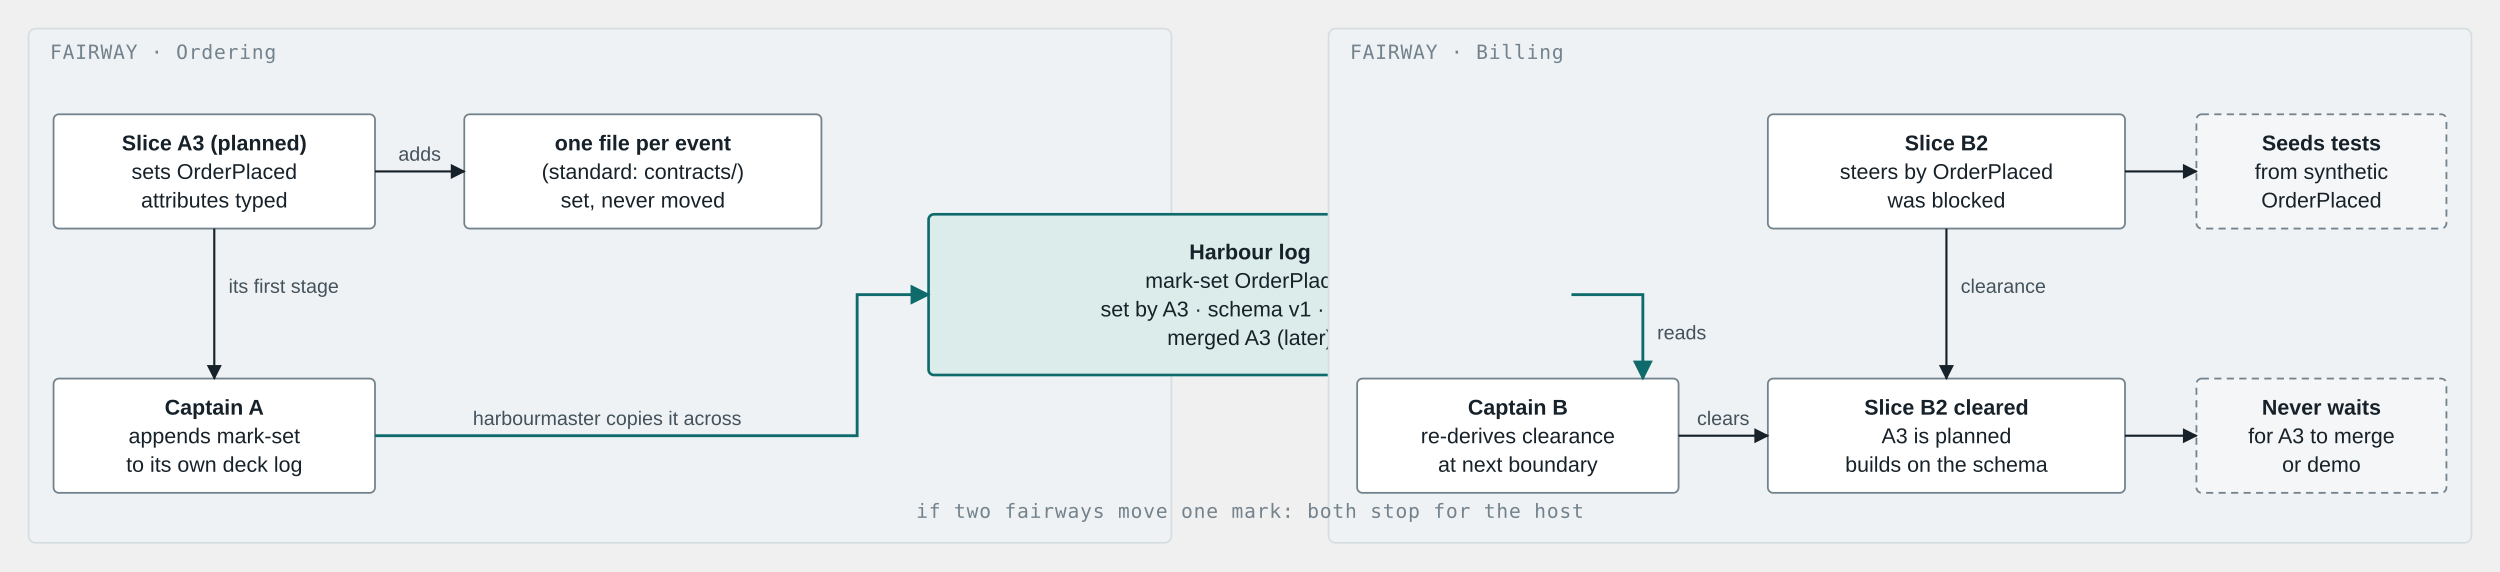
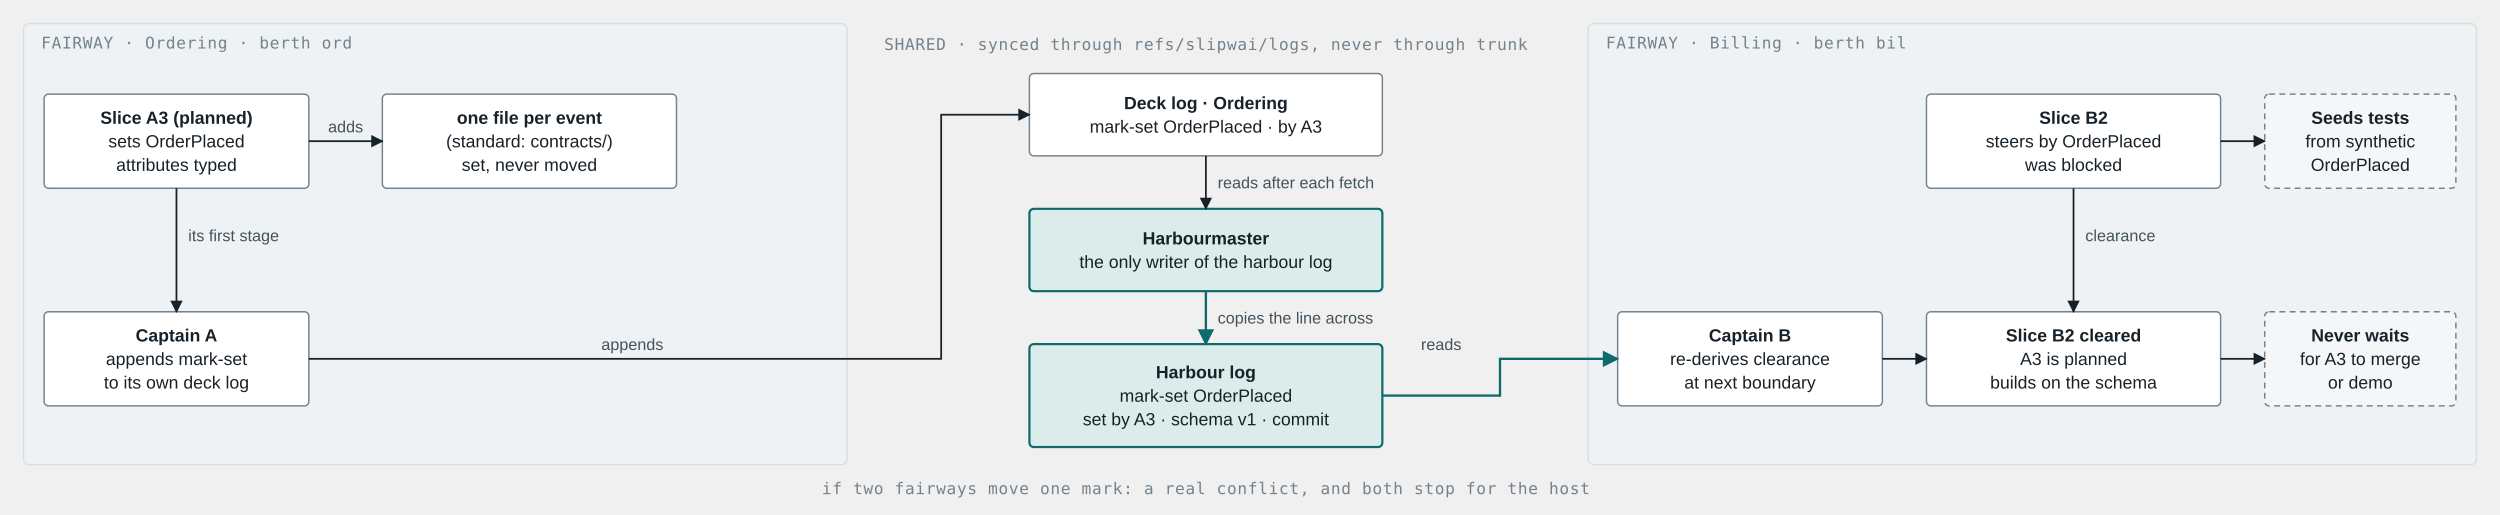
- <svg xmlns="http://www.w3.org/2000/svg" viewBox="0 0 1400 320" role="img" aria-label="How a mark set in one fairway clears a slice in another through the harbour log, without waiting for a merge">
+ <svg xmlns="http://www.w3.org/2000/svg" viewBox="0 0 1700 350" role="img" aria-label="How a mark set in one fairway clears a slice in another: the captain writes its deck log, the harbourmaster copies the line to the harbour log, the other captain reads it there">
  <defs>
    <marker id="ah" viewBox="0 0 10 10" refX="9" refY="5" markerWidth="7" markerHeight="7" orient="auto-start-reverse">
      <path d="M0,0 L10,5 L0,10 z" fill="currentColor" />
    </marker>
    <marker id="ah-hl" viewBox="0 0 10 10" refX="9" refY="5" markerWidth="7" markerHeight="7" orient="auto-start-reverse">
      <path d="M0,0 L10,5 L0,10 z" class="ahhl" />
    </marker>
  </defs>
  <style>
svg{color:#172129;font-family:"IBM Plex Sans",system-ui,-apple-system,"Segoe UI",Arial,sans-serif}
.box{fill:#fff;stroke:#73828c;stroke-width:1}.box.hl{fill:#dcecea;stroke:#0f6b6b;stroke-width:1.5}.box.dash{stroke-dasharray:4 3;fill:#f4f6f7}
.band{fill:#eef2f4;stroke:#d7dee2}.bandt{fill:#73828c;font-family:"IBM Plex Mono",ui-monospace,Menlo,monospace;letter-spacing:.04em}
.bar{fill:#f1e9d2;stroke:#8a6d24}.trunk{fill:#dcecea;stroke:#0f6b6b;stroke-width:1.2}
text{fill:#172129}.lbl{fill:#44525c}.arr{stroke:#172129;stroke-width:1.2;fill:none}.arr.hl{stroke:#0f6b6b;stroke-width:1.6}.arr.dash{stroke-dasharray:4 3}
#ah path{fill:#172129}.ahhl{fill:#0f6b6b}
</style>
-   <rect class="band" x="16" y="16" width="640" height="288" rx="4" />
-   <text class="bandt" x="28" y="33" font-size="11">FAIRWAY · Ordering</text>
+   <rect class="band" x="16" y="16" width="560" height="300" rx="4" />
+   <text class="bandt" x="28" y="33" font-size="11">FAIRWAY · Ordering · berth ord</text>
  <rect class="box " x="30" y="64" width="180" height="64" rx="3" />
  <text x="120.0" y="84.2" text-anchor="middle" font-size="12" font-weight="600">Slice A3 (planned)</text>
  <text x="120.0" y="100.2" text-anchor="middle" font-size="12">sets OrderPlaced</text>
  <text x="120.0" y="116.2" text-anchor="middle" font-size="12">attributes typed</text>
+   <rect class="box " x="260" y="64" width="200" height="64" rx="3" />
+   <text x="360.0" y="84.2" text-anchor="middle" font-size="12" font-weight="600">one file per event</text>
+   <text x="360.0" y="100.2" text-anchor="middle" font-size="12">(standard: contracts/)</text>
+   <text x="360.0" y="116.2" text-anchor="middle" font-size="12">set, never moved</text>
+   <path class="arr " d="M 210,96 L 260,96" marker-end="url(#ah)" />
+   <text class="lbl" x="235.0" y="90.0" text-anchor="middle" font-size="11">adds</text>
  <rect class="box " x="30" y="212" width="180" height="64" rx="3" />
  <text x="120.0" y="232.2" text-anchor="middle" font-size="12" font-weight="600">Captain A</text>
  <text x="120.0" y="248.2" text-anchor="middle" font-size="12">appends mark-set</text>
  <text x="120.0" y="264.2" text-anchor="middle" font-size="12">to its own deck log</text>
  <path class="arr " d="M 120,128 L 120,212" marker-end="url(#ah)" />
  <text class="lbl" x="128" y="164.0" text-anchor="start" font-size="11">its first stage</text>
-   <rect class="box " x="260" y="64" width="200" height="64" rx="3" />
-   <text x="360.0" y="84.2" text-anchor="middle" font-size="12" font-weight="600">one file per event</text>
-   <text x="360.0" y="100.2" text-anchor="middle" font-size="12">(standard: contracts/)</text>
-   <text x="360.0" y="116.2" text-anchor="middle" font-size="12">set, never moved</text>
-   <path class="arr " d="M 210,96 L 260,96" marker-end="url(#ah)" />
-   <text class="lbl" x="235.0" y="90.0" text-anchor="middle" font-size="11">adds</text>
-   <rect class="box hl" x="520" y="120" width="360" height="90" rx="3" />
-   <text x="700.0" y="145.2" text-anchor="middle" font-size="12" font-weight="600">Harbour log</text>
-   <text x="700.0" y="161.2" text-anchor="middle" font-size="12">mark-set OrderPlaced</text>
-   <text x="700.0" y="177.2" text-anchor="middle" font-size="12">set by A3 · schema v1 · commit</text>
-   <text x="700.0" y="193.2" text-anchor="middle" font-size="12">merged A3 (later)</text>
-   <path class="arr hl " d="M 210,244 L 480,244 L 480,165 L 520,165" marker-end="url(#ah-hl)" />
-   <text class="lbl" x="340" y="238" text-anchor="middle" font-size="11">harbourmaster copies it across</text>
-   <rect class="band" x="744" y="16" width="640" height="288" rx="4" />
-   <text class="bandt" x="756" y="33" font-size="11">FAIRWAY · Billing</text>
-   <rect class="box " x="760" y="212" width="180" height="64" rx="3" />
-   <text x="850.0" y="232.2" text-anchor="middle" font-size="12" font-weight="600">Captain B</text>
-   <text x="850.0" y="248.2" text-anchor="middle" font-size="12">re-derives clearance</text>
-   <text x="850.0" y="264.2" text-anchor="middle" font-size="12">at next boundary</text>
-   <path class="arr hl " d="M 880,165 L 920,165 L 920,212" marker-end="url(#ah-hl)" />
-   <text class="lbl" x="928" y="190" text-anchor="start" font-size="11">reads</text>
-   <rect class="box " x="990" y="64" width="200" height="64" rx="3" />
-   <text x="1090.0" y="84.2" text-anchor="middle" font-size="12" font-weight="600">Slice B2</text>
-   <text x="1090.0" y="100.2" text-anchor="middle" font-size="12">steers by OrderPlaced</text>
-   <text x="1090.0" y="116.2" text-anchor="middle" font-size="12">was blocked</text>
-   <rect class="box " x="990" y="212" width="200" height="64" rx="3" />
-   <text x="1090.0" y="232.2" text-anchor="middle" font-size="12" font-weight="600">Slice B2 cleared</text>
-   <text x="1090.0" y="248.2" text-anchor="middle" font-size="12">A3 is planned</text>
-   <text x="1090.0" y="264.2" text-anchor="middle" font-size="12">builds on the schema</text>
-   <path class="arr " d="M 940,244 L 990,244" marker-end="url(#ah)" />
-   <text class="lbl" x="965.0" y="238.0" text-anchor="middle" font-size="11">clears</text>
-   <path class="arr " d="M 1090,128 L 1090,212" marker-end="url(#ah)" />
-   <text class="lbl" x="1098" y="164.0" text-anchor="start" font-size="11">clearance</text>
-   <rect class="box dash" x="1230" y="64" width="140" height="64" rx="3" />
-   <text x="1300.0" y="84.2" text-anchor="middle" font-size="12" font-weight="600">Seeds tests</text>
-   <text x="1300.0" y="100.2" text-anchor="middle" font-size="12">from synthetic</text>
-   <text x="1300.0" y="116.2" text-anchor="middle" font-size="12">OrderPlaced</text>
-   <path class="arr " d="M 1190,96 L 1230,96" marker-end="url(#ah)" />
-   <rect class="box dash" x="1230" y="212" width="140" height="64" rx="3" />
-   <text x="1300.0" y="232.2" text-anchor="middle" font-size="12" font-weight="600">Never waits</text>
-   <text x="1300.0" y="248.2" text-anchor="middle" font-size="12">for A3 to merge</text>
-   <text x="1300.0" y="264.2" text-anchor="middle" font-size="12">or demo</text>
-   <path class="arr " d="M 1190,244 L 1230,244" marker-end="url(#ah)" />
-   <text x="700" y="290" text-anchor="middle" font-size="11" class="bandt">if two fairways move one mark: both stop for the host</text>
+   <text x="820" y="34" font-size="11" class="bandt" text-anchor="middle">SHARED · synced through refs/slipwai/logs, never through trunk</text>
+   <rect class="box " x="700" y="50" width="240" height="56" rx="3" />
+   <text x="820.0" y="74.2" text-anchor="middle" font-size="12" font-weight="600">Deck log · Ordering</text>
+   <text x="820.0" y="90.2" text-anchor="middle" font-size="12">mark-set OrderPlaced · by A3</text>
+   <rect class="box hl" x="700" y="142" width="240" height="56" rx="3" />
+   <text x="820.0" y="166.2" text-anchor="middle" font-size="12" font-weight="600">Harbourmaster</text>
+   <text x="820.0" y="182.2" text-anchor="middle" font-size="12">the only writer of the harbour log</text>
+   <rect class="box hl" x="700" y="234" width="240" height="70" rx="3" />
+   <text x="820.0" y="257.2" text-anchor="middle" font-size="12" font-weight="600">Harbour log</text>
+   <text x="820.0" y="273.2" text-anchor="middle" font-size="12">mark-set OrderPlaced</text>
+   <text x="820.0" y="289.2" text-anchor="middle" font-size="12">set by A3 · schema v1 · commit</text>
+   <path class="arr " d="M 210,244 L 640,244 L 640,78 L 700,78" marker-end="url(#ah)" />
+   <text class="lbl" x="430" y="238" text-anchor="middle" font-size="11">appends</text>
+   <path class="arr " d="M 820,106 L 820,142" marker-end="url(#ah)" />
+   <text class="lbl" x="828" y="128" text-anchor="start" font-size="11">reads after each fetch</text>
+   <path class="arr hl " d="M 820,198 L 820,234" marker-end="url(#ah-hl)" />
+   <text class="lbl" x="828" y="220" text-anchor="start" font-size="11">copies the line across</text>
+   <rect class="band" x="1080" y="16" width="604" height="300" rx="4" />
+   <text class="bandt" x="1092" y="33" font-size="11">FAIRWAY · Billing · berth bil</text>
+   <rect class="box " x="1100" y="212" width="180" height="64" rx="3" />
+   <text x="1190.0" y="232.2" text-anchor="middle" font-size="12" font-weight="600">Captain B</text>
+   <text x="1190.0" y="248.2" text-anchor="middle" font-size="12">re-derives clearance</text>
+   <text x="1190.0" y="264.2" text-anchor="middle" font-size="12">at next boundary</text>
+   <path class="arr hl " d="M 940,269 L 1020,269 L 1020,244 L 1100,244" marker-end="url(#ah-hl)" />
+   <text class="lbl" x="980" y="238" text-anchor="middle" font-size="11">reads</text>
+   <rect class="box " x="1310" y="64" width="200" height="64" rx="3" />
+   <text x="1410.0" y="84.2" text-anchor="middle" font-size="12" font-weight="600">Slice B2</text>
+   <text x="1410.0" y="100.2" text-anchor="middle" font-size="12">steers by OrderPlaced</text>
+   <text x="1410.0" y="116.2" text-anchor="middle" font-size="12">was blocked</text>
+   <rect class="box " x="1310" y="212" width="200" height="64" rx="3" />
+   <text x="1410.0" y="232.2" text-anchor="middle" font-size="12" font-weight="600">Slice B2 cleared</text>
+   <text x="1410.0" y="248.2" text-anchor="middle" font-size="12">A3 is planned</text>
+   <text x="1410.0" y="264.2" text-anchor="middle" font-size="12">builds on the schema</text>
+   <path class="arr " d="M 1280,244 L 1310,244" marker-end="url(#ah)" />
+   <path class="arr " d="M 1410,128 L 1410,212" marker-end="url(#ah)" />
+   <text class="lbl" x="1418" y="164.0" text-anchor="start" font-size="11">clearance</text>
+   <rect class="box dash" x="1540" y="64" width="130" height="64" rx="3" />
+   <text x="1605.0" y="84.2" text-anchor="middle" font-size="12" font-weight="600">Seeds tests</text>
+   <text x="1605.0" y="100.2" text-anchor="middle" font-size="12">from synthetic</text>
+   <text x="1605.0" y="116.2" text-anchor="middle" font-size="12">OrderPlaced</text>
+   <path class="arr " d="M 1510,96 L 1540,96" marker-end="url(#ah)" />
+   <rect class="box dash" x="1540" y="212" width="130" height="64" rx="3" />
+   <text x="1605.0" y="232.2" text-anchor="middle" font-size="12" font-weight="600">Never waits</text>
+   <text x="1605.0" y="248.2" text-anchor="middle" font-size="12">for A3 to merge</text>
+   <text x="1605.0" y="264.2" text-anchor="middle" font-size="12">or demo</text>
+   <path class="arr " d="M 1510,244 L 1540,244" marker-end="url(#ah)" />
+   <text x="820" y="336" text-anchor="middle" font-size="11" class="bandt">if two fairways move one mark: a real conflict, and both stop for the host</text>
</svg>
